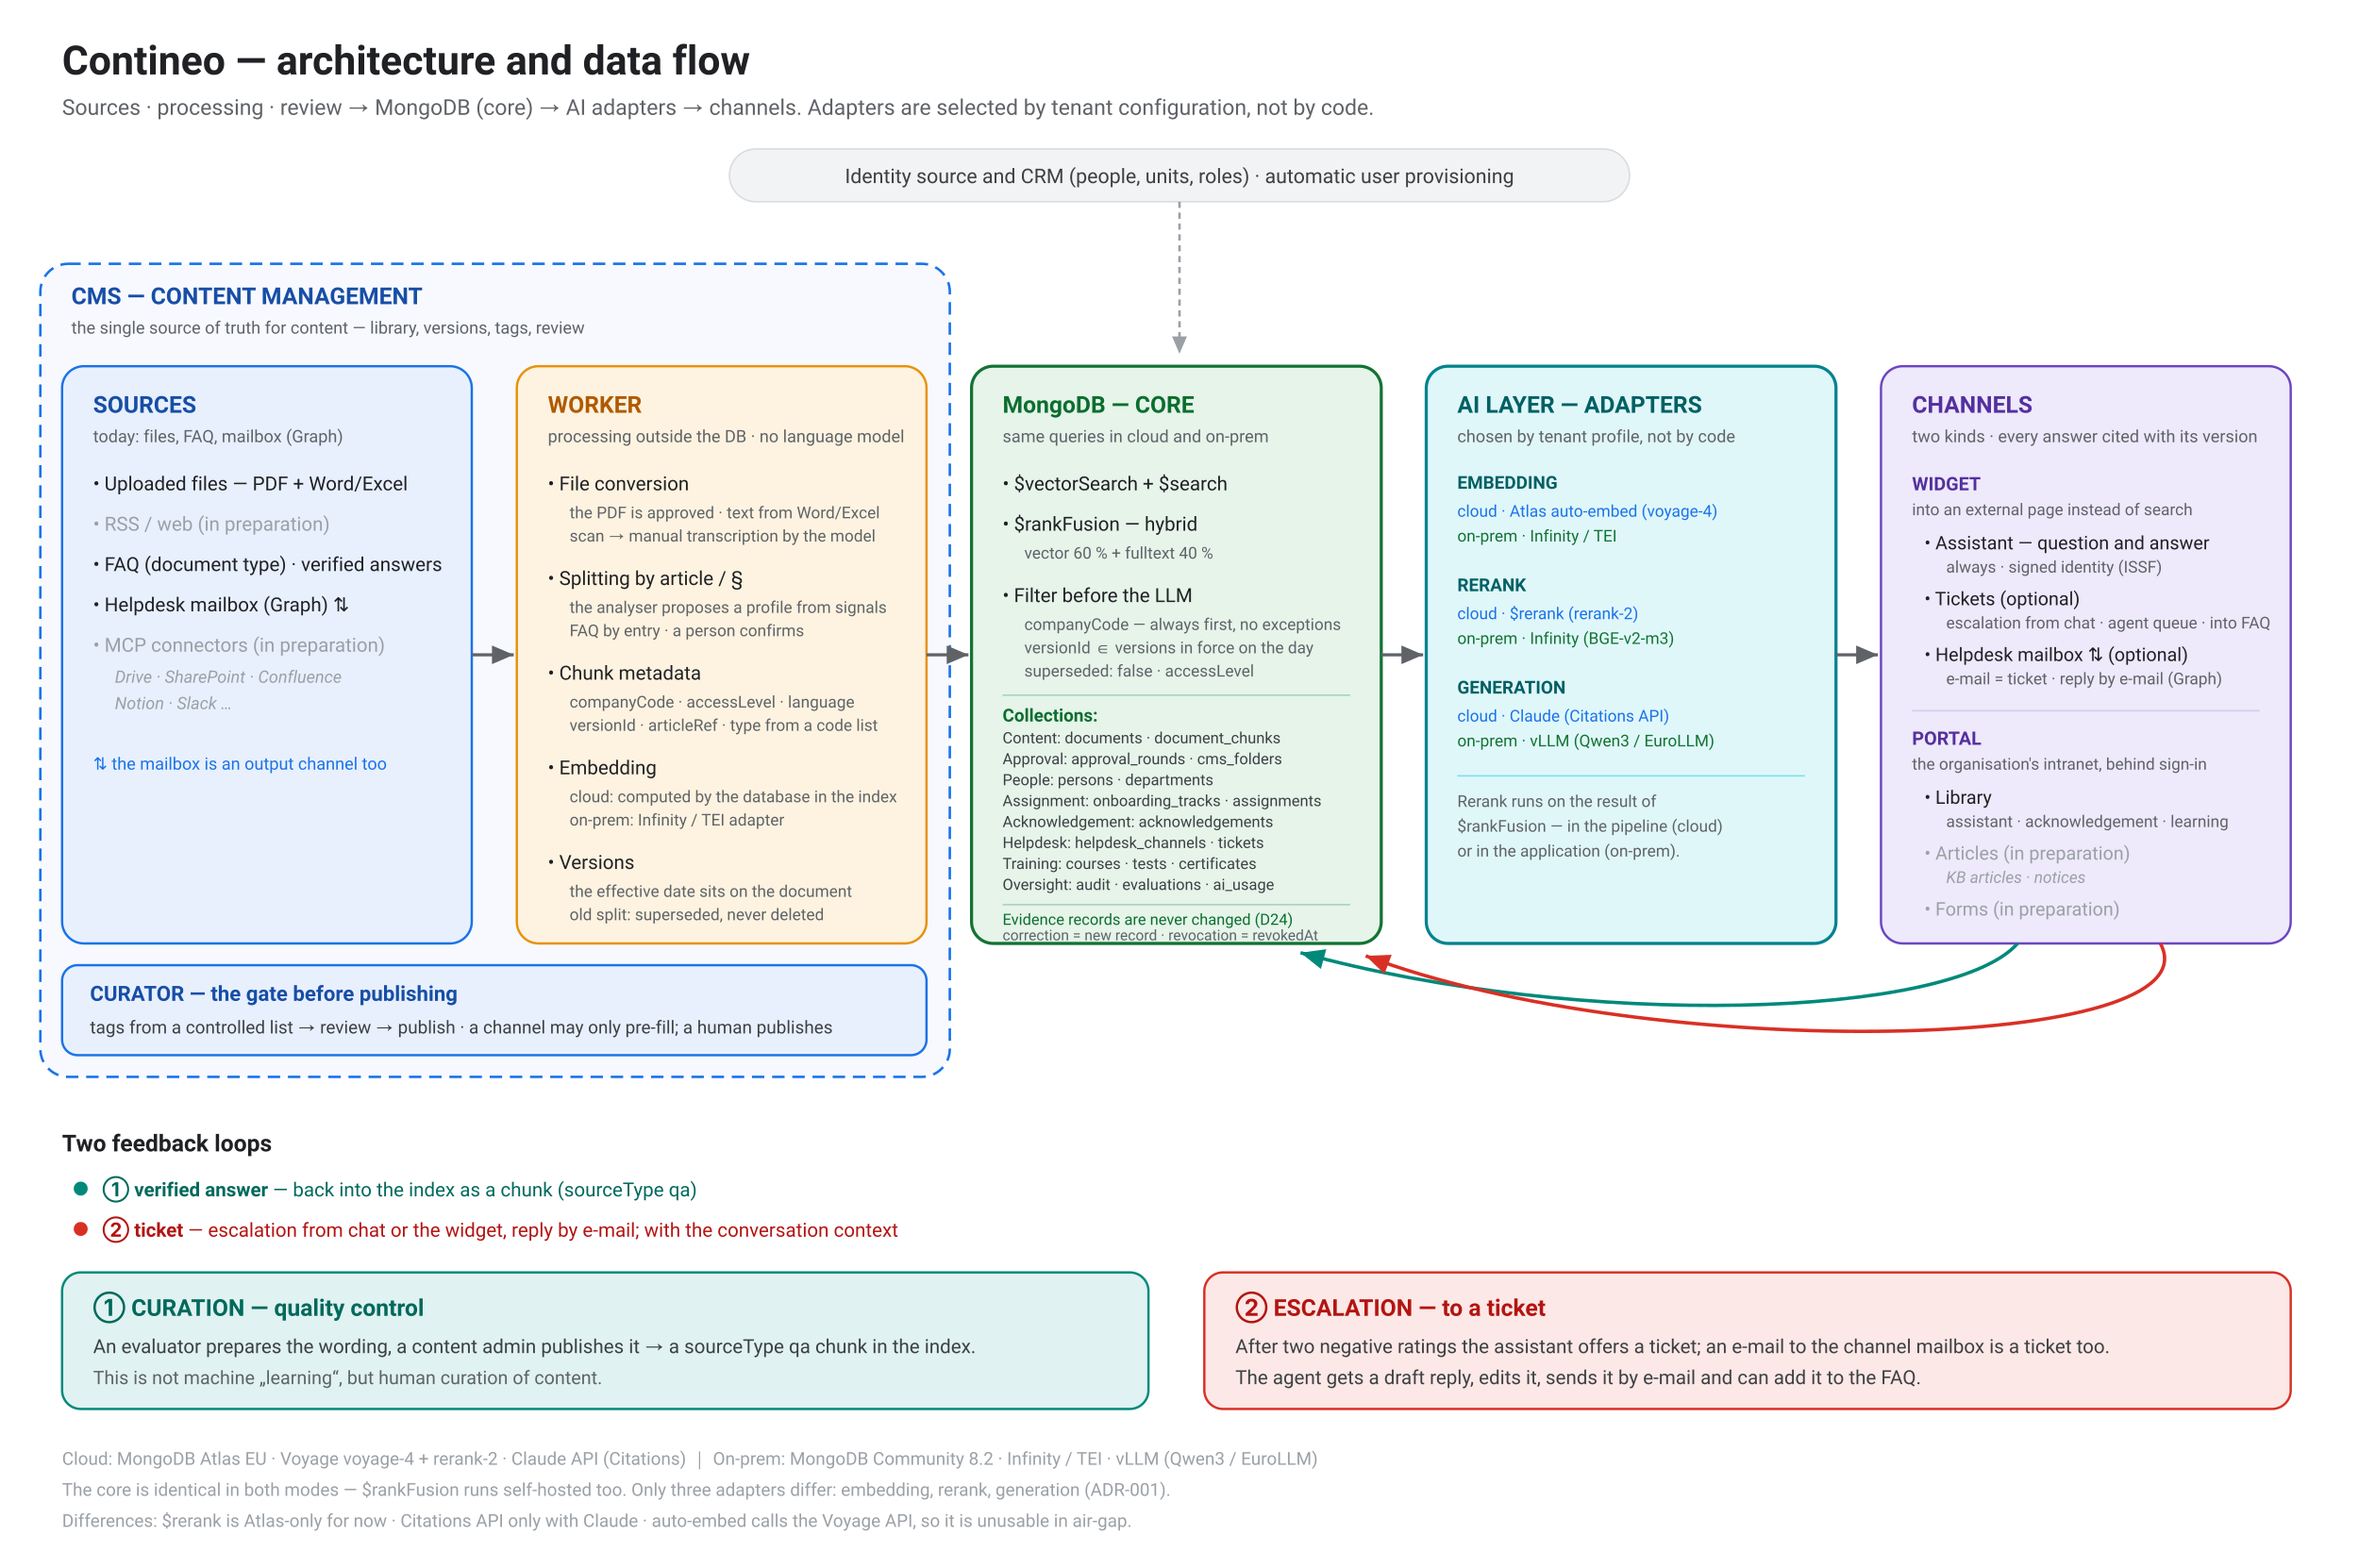
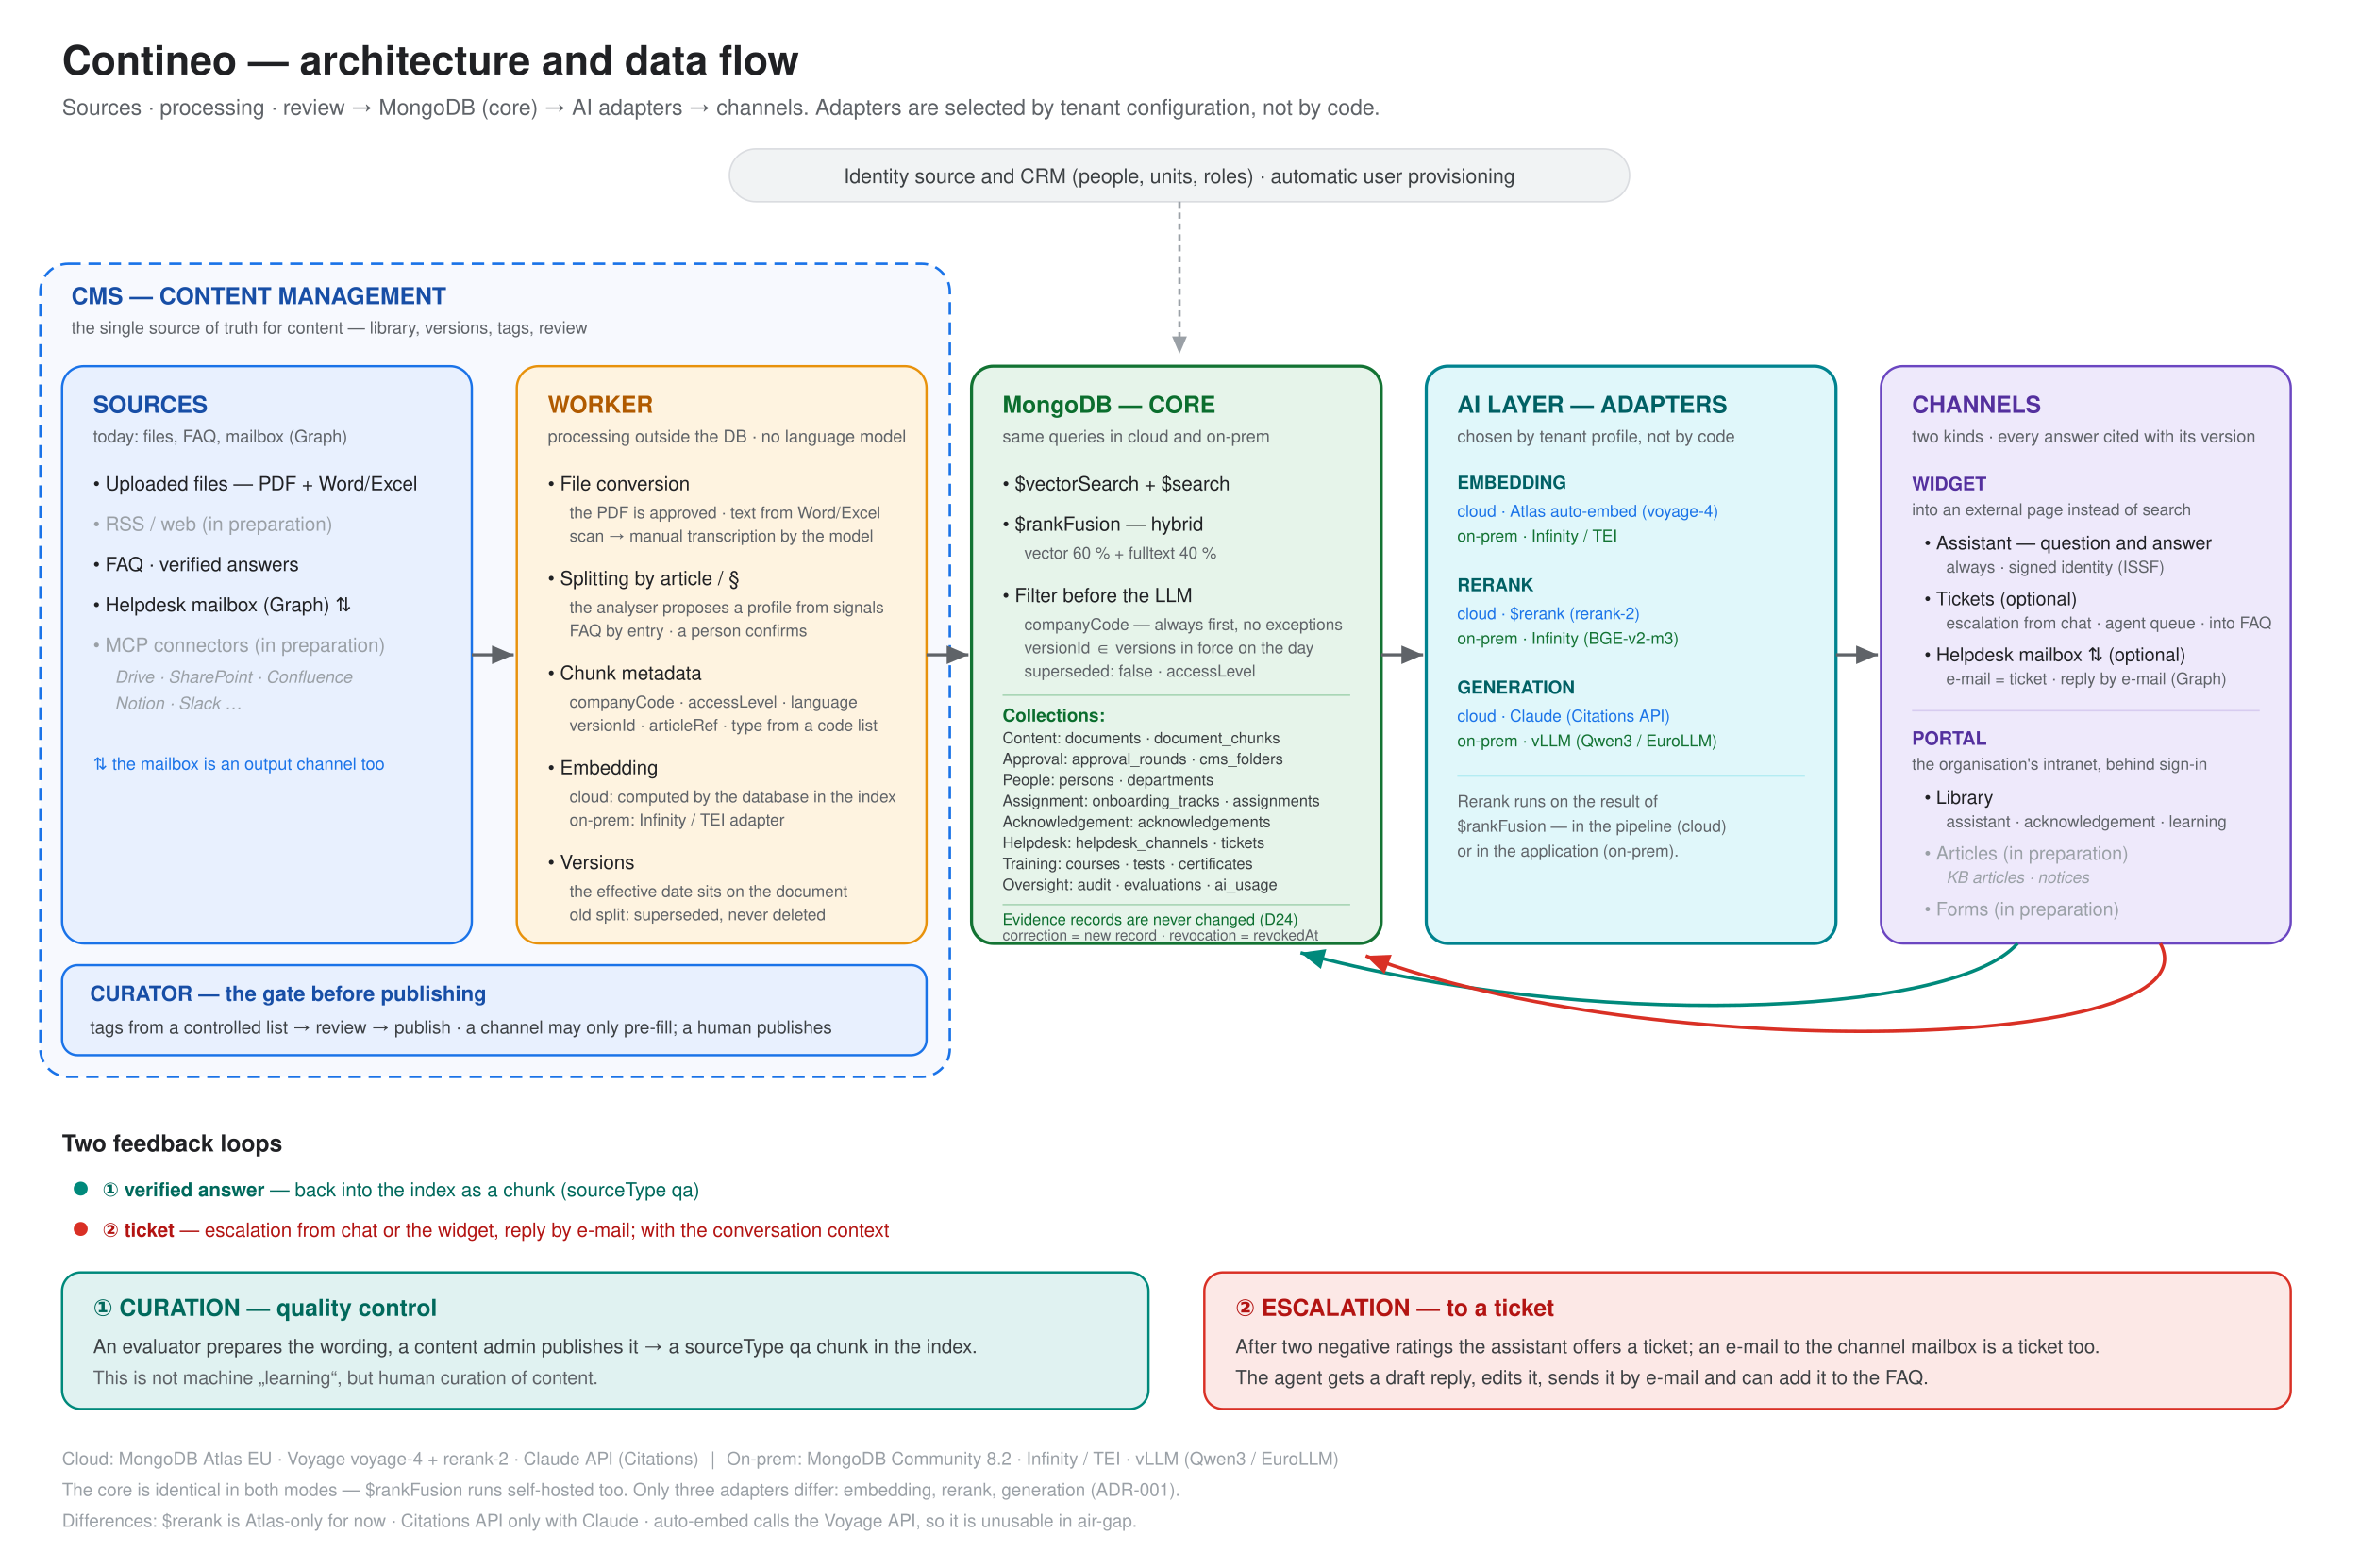
- <svg xmlns="http://www.w3.org/2000/svg" viewBox="0 0 1520 1010" font-family="-apple-system, Segoe UI, Roboto, Helvetica, Arial, sans-serif">
+ <svg xmlns="http://www.w3.org/2000/svg" viewBox="0 0 1520 1010" font-family="Helvetica Neue, Helvetica, Arial, sans-serif">
  <defs>
    <marker id="arrow" markerWidth="10" markerHeight="10" refX="7" refY="3" orient="auto" markerUnits="strokeWidth">
      <path d="M0,0 L7,3 L0,6 Z" fill="#5f6368" />
    </marker>
    <marker id="arrowTeal" markerWidth="10" markerHeight="10" refX="7" refY="3" orient="auto" markerUnits="strokeWidth">
      <path d="M0,0 L7,3 L0,6 Z" fill="#00897B" />
    </marker>
    <marker id="arrowRed" markerWidth="10" markerHeight="10" refX="7" refY="3" orient="auto" markerUnits="strokeWidth">
      <path d="M0,0 L7,3 L0,6 Z" fill="#D93025" />
    </marker>
    <marker id="arrowGray" markerWidth="10" markerHeight="10" refX="7" refY="3" orient="auto" markerUnits="strokeWidth">
      <path d="M0,0 L7,3 L0,6 Z" fill="#9aa0a6" />
    </marker>
  </defs>
  <text x="40" y="48" font-size="26" font-weight="700" fill="#202124">Contineo — architecture and data flow</text>
  <text x="40" y="74" font-size="14" fill="#5f6368">Sources · processing · review → MongoDB (core) → AI adapters → channels. Adapters are selected by tenant configuration, not by code.</text>
  <rect x="470" y="96" width="580" height="34" rx="17" fill="#F1F3F4" stroke="#dadce0" />
  <text x="760" y="118" font-size="13" fill="#3c4043" text-anchor="middle">Identity source and CRM (people, units, roles) · automatic user provisioning</text>
  <path d="M760,130 L760,228" stroke="#9aa0a6" stroke-width="1.6" stroke-dasharray="4 3" marker-end="url(#arrowGray)" />
  <rect x="26" y="170" width="586" height="524" rx="18" fill="#F7F9FE" stroke="#1A73E8" stroke-width="1.6" stroke-dasharray="8 5" />
-   <text x="46" y="196" font-size="15" font-weight="700" fill="#174EA6">CMS — CONTENT MANAGEMENT</text>
-   <text x="46" y="215" font-size="11" fill="#5f6368">the single source of truth for content — library, versions, tags, review</text>
+   <text x="46" y="196" font-size="15" font-weight="700" fill="#174EA6" textLength="245" lengthAdjust="spacingAndGlyphs">CMS — CONTENT MANAGEMENT</text>
+   <text x="46" y="215" font-size="11" fill="#5f6368" textLength="337" lengthAdjust="spacingAndGlyphs">the single source of truth for content — library, versions, tags, review</text>
  <rect x="40" y="236" width="264" height="372" rx="14" fill="#E8F0FE" stroke="#1A73E8" stroke-width="1.5" />
-   <text x="60" y="266" font-size="15" font-weight="700" fill="#174EA6">SOURCES</text>
-   <text x="60" y="285" font-size="11" fill="#5f6368">today: files, FAQ, mailbox (Graph)</text>
+   <text x="60" y="266" font-size="15" font-weight="700" fill="#174EA6" textLength="74" lengthAdjust="spacingAndGlyphs">SOURCES</text>
+   <text x="60" y="285" font-size="11" fill="#5f6368" textLength="165" lengthAdjust="spacingAndGlyphs">today: files, FAQ, mailbox (Graph)</text>
  <g font-size="12.5" fill="#202124">
-     <text x="60" y="316">• Uploaded files — PDF + Word/Excel</text>
-     <text x="60" y="342" fill="#9aa0a6">• RSS / web (in preparation)</text>
-     <text x="60" y="368">• FAQ (document type) · verified answers</text>
-     <text x="60" y="394">• Helpdesk mailbox (Graph) ⇅</text>
-     <text x="60" y="420" fill="#9aa0a6">• MCP connectors (in preparation)</text>
-     <text x="74" y="440" font-size="11" fill="#9aa0a6" font-style="italic">Drive · SharePoint · Confluence</text>
-     <text x="74" y="457" font-size="11" fill="#9aa0a6" font-style="italic">Notion · Slack …</text>
+     <text x="60" y="316" textLength="210" lengthAdjust="spacingAndGlyphs">• Uploaded files — PDF + Word/Excel</text>
+     <text x="60" y="342" fill="#9aa0a6" textLength="154" lengthAdjust="spacingAndGlyphs">• RSS / web (in preparation)</text>
+     <text x="60" y="368">• FAQ · verified answers</text>
+     <text x="60" y="394" textLength="169" lengthAdjust="spacingAndGlyphs">• Helpdesk mailbox (Graph) ⇅</text>
+     <text x="60" y="420" fill="#9aa0a6" textLength="189" lengthAdjust="spacingAndGlyphs">• MCP connectors (in preparation)</text>
+     <text x="74" y="440" font-size="11" fill="#9aa0a6" font-style="italic" textLength="153" lengthAdjust="spacingAndGlyphs">Drive · SharePoint · Confluence</text>
+     <text x="74" y="457" font-size="11" fill="#9aa0a6" font-style="italic" textLength="82" lengthAdjust="spacingAndGlyphs">Notion · Slack …</text>
  </g>
-   <text x="60" y="496" font-size="11" fill="#1A73E8">⇅ the mailbox is an output channel too</text>
+   <text x="60" y="496" font-size="11" fill="#1A73E8" textLength="193" lengthAdjust="spacingAndGlyphs">⇅ the mailbox is an output channel too</text>
  <rect x="333" y="236" width="264" height="372" rx="14" fill="#FEF3E0" stroke="#E8920C" stroke-width="1.5" />
-   <text x="353" y="266" font-size="15" font-weight="700" fill="#B05A00">WORKER</text>
-   <text x="353" y="285" font-size="11" fill="#5f6368">processing outside the DB · no language model</text>
+   <text x="353" y="266" font-size="15" font-weight="700" fill="#B05A00" textLength="68" lengthAdjust="spacingAndGlyphs">WORKER</text>
+   <text x="353" y="285" font-size="11" fill="#5f6368" textLength="230" lengthAdjust="spacingAndGlyphs">processing outside the DB · no language model</text>
  <g font-size="12.5" fill="#202124">
-     <text x="353" y="316">• File conversion</text>
-     <text x="367" y="334" font-size="10.5" fill="#5f6368">the PDF is approved · text from Word/Excel</text>
-     <text x="367" y="349" font-size="10.5" fill="#5f6368">scan → manual transcription by the model</text>
-     <text x="353" y="377">• Splitting by article / §</text>
-     <text x="367" y="395" font-size="10.5" fill="#5f6368">the analyser proposes a profile from signals</text>
-     <text x="367" y="410" font-size="10.5" fill="#5f6368">FAQ by entry · a person confirms</text>
-     <text x="353" y="438">• Chunk metadata</text>
-     <text x="367" y="456" font-size="10.5" fill="#5f6368">companyCode · accessLevel · language</text>
-     <text x="367" y="471" font-size="10.5" fill="#5f6368">versionId · articleRef · type from a code list</text>
-     <text x="353" y="499">• Embedding</text>
-     <text x="367" y="517" font-size="10.5" fill="#5f6368">cloud: computed by the database in the index</text>
-     <text x="367" y="532" font-size="10.5" fill="#5f6368">on-prem: Infinity / TEI adapter</text>
-     <text x="353" y="560">• Versions</text>
-     <text x="367" y="578" font-size="10.5" fill="#5f6368">the effective date sits on the document</text>
-     <text x="367" y="593" font-size="10.5" fill="#5f6368">old split: superseded, never deleted</text>
+     <text x="353" y="316" textLength="92" lengthAdjust="spacingAndGlyphs">• File conversion</text>
+     <text x="367" y="334" font-size="10.5" fill="#5f6368" textLength="203" lengthAdjust="spacingAndGlyphs">the PDF is approved · text from Word/Excel</text>
+     <text x="367" y="349" font-size="10.5" fill="#5f6368" textLength="199" lengthAdjust="spacingAndGlyphs">scan → manual transcription by the model</text>
+     <text x="353" y="377" textLength="126" lengthAdjust="spacingAndGlyphs">• Splitting by article / §</text>
+     <text x="367" y="395" font-size="10.5" fill="#5f6368" textLength="204" lengthAdjust="spacingAndGlyphs">the analyser proposes a profile from signals</text>
+     <text x="367" y="410" font-size="10.5" fill="#5f6368" textLength="154" lengthAdjust="spacingAndGlyphs">FAQ by entry · a person confirms</text>
+     <text x="353" y="438" textLength="100" lengthAdjust="spacingAndGlyphs">• Chunk metadata</text>
+     <text x="367" y="456" font-size="10.5" fill="#5f6368" textLength="187" lengthAdjust="spacingAndGlyphs">companyCode · accessLevel · language</text>
+     <text x="367" y="471" font-size="10.5" fill="#5f6368" textLength="201" lengthAdjust="spacingAndGlyphs">versionId · articleRef · type from a code list</text>
+     <text x="353" y="499" textLength="72" lengthAdjust="spacingAndGlyphs">• Embedding</text>
+     <text x="367" y="517" font-size="10.5" fill="#5f6368" textLength="216" lengthAdjust="spacingAndGlyphs">cloud: computed by the database in the index</text>
+     <text x="367" y="532" font-size="10.5" fill="#5f6368" textLength="140" lengthAdjust="spacingAndGlyphs">on-prem: Infinity / TEI adapter</text>
+     <text x="353" y="560" textLength="55" lengthAdjust="spacingAndGlyphs">• Versions</text>
+     <text x="367" y="578" font-size="10.5" fill="#5f6368" textLength="183" lengthAdjust="spacingAndGlyphs">the effective date sits on the document</text>
+     <text x="367" y="593" font-size="10.5" fill="#5f6368" textLength="168" lengthAdjust="spacingAndGlyphs">old split: superseded, never deleted</text>
  </g>
  <rect x="40" y="622" width="557" height="58" rx="10" fill="#E8F0FE" stroke="#1A73E8" stroke-width="1.5" />
-   <text x="58" y="645" font-size="13.5" font-weight="700" fill="#174EA6">CURATOR — the gate before publishing</text>
-   <text x="58" y="666" font-size="11.5" fill="#3c4043">tags from a controlled list → review → publish · a channel may only pre-fill; a human publishes</text>
+   <text x="58" y="645" font-size="13.5" font-weight="700" fill="#174EA6" textLength="255" lengthAdjust="spacingAndGlyphs">CURATOR — the gate before publishing</text>
+   <text x="58" y="666" font-size="11.5" fill="#3c4043" textLength="484" lengthAdjust="spacingAndGlyphs">tags from a controlled list → review → publish · a channel may only pre-fill; a human publishes</text>
  <rect x="626" y="236" width="264" height="372" rx="14" fill="#E6F4EA" stroke="#137333" stroke-width="2" />
-   <text x="646" y="266" font-size="15" font-weight="700" fill="#0B6E2E">MongoDB — CORE</text>
-   <text x="646" y="285" font-size="11" fill="#5f6368">same queries in cloud and on-prem</text>
+   <text x="646" y="266" font-size="15" font-weight="700" fill="#0B6E2E" textLength="138" lengthAdjust="spacingAndGlyphs">MongoDB — CORE</text>
+   <text x="646" y="285" font-size="11" fill="#5f6368" textLength="174" lengthAdjust="spacingAndGlyphs">same queries in cloud and on-prem</text>
  <g font-size="12.5" fill="#202124">
-     <text x="646" y="316">• $vectorSearch + $search</text>
-     <text x="646" y="342">• $rankFusion — hybrid</text>
-     <text x="660" y="360" font-size="10.5" fill="#5f6368">vector 60 % + fulltext 40 %</text>
-     <text x="646" y="388">• Filter before the LLM</text>
-     <text x="660" y="406" font-size="10.5" fill="#5f6368">companyCode — always first, no exceptions</text>
-     <text x="660" y="421" font-size="10.5" fill="#5f6368">versionId ∈ versions in force on the day</text>
-     <text x="660" y="436" font-size="10.5" fill="#5f6368">superseded: false · accessLevel</text>
+     <text x="646" y="316" textLength="148" lengthAdjust="spacingAndGlyphs">• $vectorSearch + $search</text>
+     <text x="646" y="342" textLength="131" lengthAdjust="spacingAndGlyphs">• $rankFusion — hybrid</text>
+     <text x="660" y="360" font-size="10.5" fill="#5f6368" textLength="129" lengthAdjust="spacingAndGlyphs">vector 60 % + fulltext 40 %</text>
+     <text x="646" y="388" textLength="124" lengthAdjust="spacingAndGlyphs">• Filter before the LLM</text>
+     <text x="660" y="406" font-size="10.5" fill="#5f6368" textLength="210" lengthAdjust="spacingAndGlyphs">companyCode — always first, no exceptions</text>
+     <text x="660" y="421" font-size="10.5" fill="#5f6368" textLength="184" lengthAdjust="spacingAndGlyphs">versionId ∈ versions in force on the day</text>
+     <text x="660" y="436" font-size="10.5" fill="#5f6368" textLength="150" lengthAdjust="spacingAndGlyphs">superseded: false · accessLevel</text>
  </g>
  <line x1="646" y1="448" x2="870" y2="448" stroke="#A8D5B5" stroke-width="1" />
-   <text x="646" y="465" font-size="11.5" fill="#0B6E2E" font-weight="600">Collections:</text>
-   <text x="646" y="479" font-size="10" fill="#3c4043">Content: documents · document_chunks</text>
-   <text x="646" y="492.5" font-size="10" fill="#3c4043">Approval: approval_rounds · cms_folders</text>
-   <text x="646" y="506" font-size="10" fill="#3c4043">People: persons · departments</text>
-   <text x="646" y="519.5" font-size="10" fill="#3c4043">Assignment: onboarding_tracks · assignments</text>
-   <text x="646" y="533" font-size="10" fill="#3c4043">Acknowledgement: acknowledgements</text>
-   <text x="646" y="546.5" font-size="10" fill="#3c4043">Helpdesk: helpdesk_channels · tickets</text>
-   <text x="646" y="560" font-size="10" fill="#3c4043">Training: courses · tests · certificates</text>
-   <text x="646" y="573.5" font-size="10" fill="#3c4043">Oversight: audit · evaluations · ai_usage</text>
+   <text x="646" y="465" font-size="11.5" fill="#0B6E2E" font-weight="600" textLength="65" lengthAdjust="spacingAndGlyphs">Collections:</text>
+   <text x="646" y="479" font-size="10" fill="#3c4043" textLength="182" lengthAdjust="spacingAndGlyphs">Content: documents · document_chunks</text>
+   <text x="646" y="492.5" font-size="10" fill="#3c4043" textLength="183" lengthAdjust="spacingAndGlyphs">Approval: approval_rounds · cms_folders</text>
+   <text x="646" y="506" font-size="10" fill="#3c4043" textLength="138" lengthAdjust="spacingAndGlyphs">People: persons · departments</text>
+   <text x="646" y="519.5" font-size="10" fill="#3c4043" textLength="206" lengthAdjust="spacingAndGlyphs">Assignment: onboarding_tracks · assignments</text>
+   <text x="646" y="533" font-size="10" fill="#3c4043" textLength="176" lengthAdjust="spacingAndGlyphs">Acknowledgement: acknowledgements</text>
+   <text x="646" y="546.5" font-size="10" fill="#3c4043" textLength="171" lengthAdjust="spacingAndGlyphs">Helpdesk: helpdesk_channels · tickets</text>
+   <text x="646" y="560" font-size="10" fill="#3c4043" textLength="163" lengthAdjust="spacingAndGlyphs">Training: courses · tests · certificates</text>
+   <text x="646" y="573.5" font-size="10" fill="#3c4043" textLength="178" lengthAdjust="spacingAndGlyphs">Oversight: audit · evaluations · ai_usage</text>
  <line x1="646" y1="583" x2="870" y2="583" stroke="#A8D5B5" stroke-width="1" />
-   <text x="646" y="596" font-size="10" fill="#0B6E2E">Evidence records are never changed (D24)</text>
-   <text x="646" y="606" font-size="9.5" fill="#5f6368">correction = new record · revocation = revokedAt</text>
+   <text x="646" y="596" font-size="10" fill="#0B6E2E" textLength="189" lengthAdjust="spacingAndGlyphs">Evidence records are never changed (D24)</text>
+   <text x="646" y="606" font-size="9.5" fill="#5f6368" textLength="208" lengthAdjust="spacingAndGlyphs">correction = new record · revocation = revokedAt</text>
  <rect x="919" y="236" width="264" height="372" rx="14" fill="#E0F7FA" stroke="#00838F" stroke-width="2" />
-   <text x="939" y="266" font-size="15" font-weight="700" fill="#006064">AI LAYER — ADAPTERS</text>
-   <text x="939" y="285" font-size="11" fill="#5f6368">chosen by tenant profile, not by code</text>
-   <text x="939" y="315" font-size="11.5" font-weight="700" fill="#006064">EMBEDDING</text>
-   <text x="939" y="333" font-size="10.5" fill="#1A73E8">cloud · Atlas auto-embed (voyage-4)</text>
-   <text x="939" y="349" font-size="10.5" fill="#137333">on-prem · Infinity / TEI</text>
-   <text x="939" y="381" font-size="11.5" font-weight="700" fill="#006064">RERANK</text>
-   <text x="939" y="399" font-size="10.5" fill="#1A73E8">cloud · $rerank (rerank-2)</text>
-   <text x="939" y="415" font-size="10.5" fill="#137333">on-prem · Infinity (BGE-v2-m3)</text>
-   <text x="939" y="447" font-size="11.5" font-weight="700" fill="#006064">GENERATION</text>
-   <text x="939" y="465" font-size="10.5" fill="#1A73E8">cloud · Claude (Citations API)</text>
-   <text x="939" y="481" font-size="10.5" fill="#137333">on-prem · vLLM (Qwen3 / EuroLLM)</text>
+   <text x="939" y="266" font-size="15" font-weight="700" fill="#006064" textLength="172" lengthAdjust="spacingAndGlyphs">AI LAYER — ADAPTERS</text>
+   <text x="939" y="285" font-size="11" fill="#5f6368" textLength="183" lengthAdjust="spacingAndGlyphs">chosen by tenant profile, not by code</text>
+   <text x="939" y="315" font-size="11.5" font-weight="700" fill="#006064" textLength="71" lengthAdjust="spacingAndGlyphs">EMBEDDING</text>
+   <text x="939" y="333" font-size="10.5" fill="#1A73E8" textLength="171" lengthAdjust="spacingAndGlyphs">cloud · Atlas auto-embed (voyage-4)</text>
+   <text x="939" y="349" font-size="10.5" fill="#137333" textLength="104" lengthAdjust="spacingAndGlyphs">on-prem · Infinity / TEI</text>
+   <text x="939" y="381" font-size="11.5" font-weight="700" fill="#006064" textLength="49" lengthAdjust="spacingAndGlyphs">RERANK</text>
+   <text x="939" y="399" font-size="10.5" fill="#1A73E8" textLength="118" lengthAdjust="spacingAndGlyphs">cloud · $rerank (rerank-2)</text>
+   <text x="939" y="415" font-size="10.5" fill="#137333" textLength="144" lengthAdjust="spacingAndGlyphs">on-prem · Infinity (BGE-v2-m3)</text>
+   <text x="939" y="447" font-size="11.5" font-weight="700" fill="#006064" textLength="75" lengthAdjust="spacingAndGlyphs">GENERATION</text>
+   <text x="939" y="465" font-size="10.5" fill="#1A73E8" textLength="137" lengthAdjust="spacingAndGlyphs">cloud · Claude (Citations API)</text>
+   <text x="939" y="481" font-size="10.5" fill="#137333" textLength="168" lengthAdjust="spacingAndGlyphs">on-prem · vLLM (Qwen3 / EuroLLM)</text>
  <line x1="939" y1="500" x2="1163" y2="500" stroke="#80DEEA" stroke-width="1" />
-   <text x="939" y="520" font-size="10.5" fill="#5f6368">Rerank runs on the result of</text>
-   <text x="939" y="536" font-size="10.5" fill="#5f6368">$rankFusion — in the pipeline (cloud)</text>
-   <text x="939" y="552" font-size="10.5" fill="#5f6368">or in the application (on-prem).</text>
+   <text x="939" y="520" font-size="10.5" fill="#5f6368" textLength="130" lengthAdjust="spacingAndGlyphs">Rerank runs on the result of</text>
+   <text x="939" y="536" font-size="10.5" fill="#5f6368" textLength="174" lengthAdjust="spacingAndGlyphs">$rankFusion — in the pipeline (cloud)</text>
+   <text x="939" y="552" font-size="10.5" fill="#5f6368" textLength="144" lengthAdjust="spacingAndGlyphs">or in the application (on-prem).</text>
  <rect x="1212" y="236" width="264" height="372" rx="14" fill="#EEE9FB" stroke="#6B46C1" stroke-width="1.5" />
-   <text x="1232" y="266" font-size="15" font-weight="700" fill="#54309E">CHANNELS</text>
-   <text x="1232" y="285" font-size="11" fill="#5f6368">two kinds · every answer cited with its version</text>
-   <text x="1232" y="316" font-size="12" font-weight="700" fill="#54309E">WIDGET</text>
-   <text x="1232" y="332" font-size="10.5" fill="#5f6368">into an external page instead of search</text>
-   <text x="1240" y="354" font-size="12" fill="#202124">• Assistant — question and answer</text>
-   <text x="1254" y="369" font-size="10.5" fill="#5f6368">always · signed identity (ISSF)</text>
-   <text x="1240" y="390" font-size="12" fill="#202124">• Tickets (optional)</text>
-   <text x="1254" y="405" font-size="10.5" fill="#5f6368">escalation from chat · agent queue · into FAQ</text>
-   <text x="1240" y="426" font-size="12" fill="#202124">• Helpdesk mailbox ⇅ (optional)</text>
-   <text x="1254" y="441" font-size="10.5" fill="#5f6368">e-mail = ticket · reply by e-mail (Graph)</text>
+   <text x="1232" y="266" font-size="15" font-weight="700" fill="#54309E" textLength="83" lengthAdjust="spacingAndGlyphs">CHANNELS</text>
+   <text x="1232" y="285" font-size="11" fill="#5f6368" textLength="225" lengthAdjust="spacingAndGlyphs">two kinds · every answer cited with its version</text>
+   <text x="1232" y="316" font-size="12" font-weight="700" fill="#54309E" textLength="48" lengthAdjust="spacingAndGlyphs">WIDGET</text>
+   <text x="1232" y="332" font-size="10.5" fill="#5f6368" textLength="182" lengthAdjust="spacingAndGlyphs">into an external page instead of search</text>
+   <text x="1240" y="354" font-size="12" fill="#202124" textLength="187" lengthAdjust="spacingAndGlyphs">• Assistant — question and answer</text>
+   <text x="1254" y="369" font-size="10.5" fill="#5f6368" textLength="140" lengthAdjust="spacingAndGlyphs">always · signed identity (ISSF)</text>
+   <text x="1240" y="390" font-size="12" fill="#202124" textLength="99" lengthAdjust="spacingAndGlyphs">• Tickets (optional)</text>
+   <text x="1254" y="405" font-size="10.5" fill="#5f6368" textLength="208" lengthAdjust="spacingAndGlyphs">escalation from chat · agent queue · into FAQ</text>
+   <text x="1240" y="426" font-size="12" fill="#202124" textLength="172" lengthAdjust="spacingAndGlyphs">• Helpdesk mailbox ⇅ (optional)</text>
+   <text x="1254" y="441" font-size="10.5" fill="#5f6368" textLength="182" lengthAdjust="spacingAndGlyphs">e-mail = ticket · reply by e-mail (Graph)</text>
  <line x1="1232" y1="458" x2="1456" y2="458" stroke="#D7CCF0" stroke-width="1" />
-   <text x="1232" y="480" font-size="12" font-weight="700" fill="#54309E">PORTAL</text>
-   <text x="1232" y="496" font-size="10.5" fill="#5f6368">the organisation's intranet, behind sign-in</text>
-   <text x="1240" y="518" font-size="12" fill="#202124">• Library</text>
-   <text x="1254" y="533" font-size="10.5" fill="#5f6368">assistant · acknowledgement · learning</text>
-   <text x="1240" y="554" font-size="12" fill="#9aa0a6">• Articles (in preparation)</text>
-   <text x="1254" y="569" font-size="10.5" fill="#9aa0a6" font-style="italic">KB articles · notices</text>
-   <text x="1240" y="590" font-size="12" fill="#9aa0a6">• Forms (in preparation)</text>
+   <text x="1232" y="480" font-size="12" font-weight="700" fill="#54309E" textLength="47" lengthAdjust="spacingAndGlyphs">PORTAL</text>
+   <text x="1232" y="496" font-size="10.5" fill="#5f6368" textLength="194" lengthAdjust="spacingAndGlyphs">the organisation's intranet, behind sign-in</text>
+   <text x="1240" y="518" font-size="12" fill="#202124" textLength="44" lengthAdjust="spacingAndGlyphs">• Library</text>
+   <text x="1254" y="533" font-size="10.5" fill="#5f6368" textLength="183" lengthAdjust="spacingAndGlyphs">assistant · acknowledgement · learning</text>
+   <text x="1240" y="554" font-size="12" fill="#9aa0a6" textLength="131" lengthAdjust="spacingAndGlyphs">• Articles (in preparation)</text>
+   <text x="1254" y="569" font-size="10.5" fill="#9aa0a6" font-style="italic" textLength="93" lengthAdjust="spacingAndGlyphs">KB articles · notices</text>
+   <text x="1240" y="590" font-size="12" fill="#9aa0a6" textLength="125" lengthAdjust="spacingAndGlyphs">• Forms (in preparation)</text>
  <path d="M304,422 L331,422" stroke="#5f6368" stroke-width="2" marker-end="url(#arrow)" />
  <path d="M597,422 L624,422" stroke="#5f6368" stroke-width="2" marker-end="url(#arrow)" />
  <path d="M890,422 L917,422" stroke="#5f6368" stroke-width="2" marker-end="url(#arrow)" />
  <path d="M1183,422 L1210,422" stroke="#5f6368" stroke-width="2" marker-end="url(#arrow)" />
  <path d="M1300,608 C1258,656 1020,664 838,614" fill="none" stroke="#00897B" stroke-width="2.2" marker-end="url(#arrowTeal)" />
  <path d="M1392,608 C1430,678 1064,686 880,616" fill="none" stroke="#D93025" stroke-width="2.2" marker-end="url(#arrowRed)" />
  <text x="40" y="742" font-size="15" font-weight="700" fill="#202124">Two feedback loops</text>
  <circle cx="52" cy="766" r="4.5" fill="#00897B" />
  <text x="66" y="771" font-size="12.5" fill="#00695C">
    <tspan font-weight="700">① verified answer</tspan> — back into the index as a chunk (sourceType qa)</text>
  <circle cx="52" cy="792" r="4.5" fill="#D93025" />
  <text x="66" y="797" font-size="12.5" fill="#B31412">
    <tspan font-weight="700">② ticket</tspan> — escalation from chat or the widget, reply by e-mail; with the conversation context</text>
  <rect x="40" y="820" width="700" height="88" rx="12" fill="#E0F2F1" stroke="#00897B" stroke-width="1.5" />
-   <text x="60" y="848" font-size="15" font-weight="700" fill="#00695C">① CURATION — quality control</text>
-   <text x="60" y="872" font-size="12.5" fill="#3c4043">An evaluator prepares the wording, a content admin publishes it → a sourceType qa chunk in the index.</text>
-   <text x="60" y="892" font-size="12" fill="#5f6368">This is not machine „learning“, but human curation of content.</text>
+   <text x="60" y="848" font-size="15" font-weight="700" fill="#00695C" textLength="223" lengthAdjust="spacingAndGlyphs">① CURATION — quality control</text>
+   <text x="60" y="872" font-size="12.5" fill="#3c4043" textLength="577" lengthAdjust="spacingAndGlyphs">An evaluator prepares the wording, a content admin publishes it → a sourceType qa chunk in the index.</text>
+   <text x="60" y="892" font-size="12" fill="#5f6368" textLength="332" lengthAdjust="spacingAndGlyphs">This is not machine „learning“, but human curation of content.</text>
  <rect x="776" y="820" width="700" height="88" rx="12" fill="#FCE8E6" stroke="#D93025" stroke-width="1.5" />
-   <text x="796" y="848" font-size="15" font-weight="700" fill="#B31412">② ESCALATION — to a ticket</text>
-   <text x="796" y="872" font-size="12.5" fill="#3c4043">After two negative ratings the assistant offers a ticket; an e-mail to the channel mailbox is a ticket too.</text>
-   <text x="796" y="892" font-size="12.5" fill="#3c4043">The agent gets a draft reply, edits it, sends it by e-mail and can add it to the FAQ.</text>
+   <text x="796" y="848" font-size="15" font-weight="700" fill="#B31412" textLength="209" lengthAdjust="spacingAndGlyphs">② ESCALATION — to a ticket</text>
+   <text x="796" y="872" font-size="12.5" fill="#3c4043" textLength="567" lengthAdjust="spacingAndGlyphs">After two negative ratings the assistant offers a ticket; an e-mail to the channel mailbox is a ticket too.</text>
+   <text x="796" y="892" font-size="12.5" fill="#3c4043" textLength="453" lengthAdjust="spacingAndGlyphs">The agent gets a draft reply, edits it, sends it by e-mail and can add it to the FAQ.</text>
  <text x="40" y="944" font-size="11.5" fill="#9aa0a6">Cloud: MongoDB Atlas EU · Voyage voyage-4 + rerank-2 · Claude API (Citations)  │  On-prem: MongoDB Community 8.2 · Infinity / TEI · vLLM (Qwen3 / EuroLLM)</text>
  <text x="40" y="964" font-size="11.5" fill="#9aa0a6">The core is identical in both modes — $rankFusion runs self-hosted too. Only three adapters differ: embedding, rerank, generation (ADR-001).</text>
  <text x="40" y="984" font-size="11.5" fill="#9aa0a6">Differences: $rerank is Atlas-only for now · Citations API only with Claude · auto-embed calls the Voyage API, so it is unusable in air-gap.</text>
</svg>
